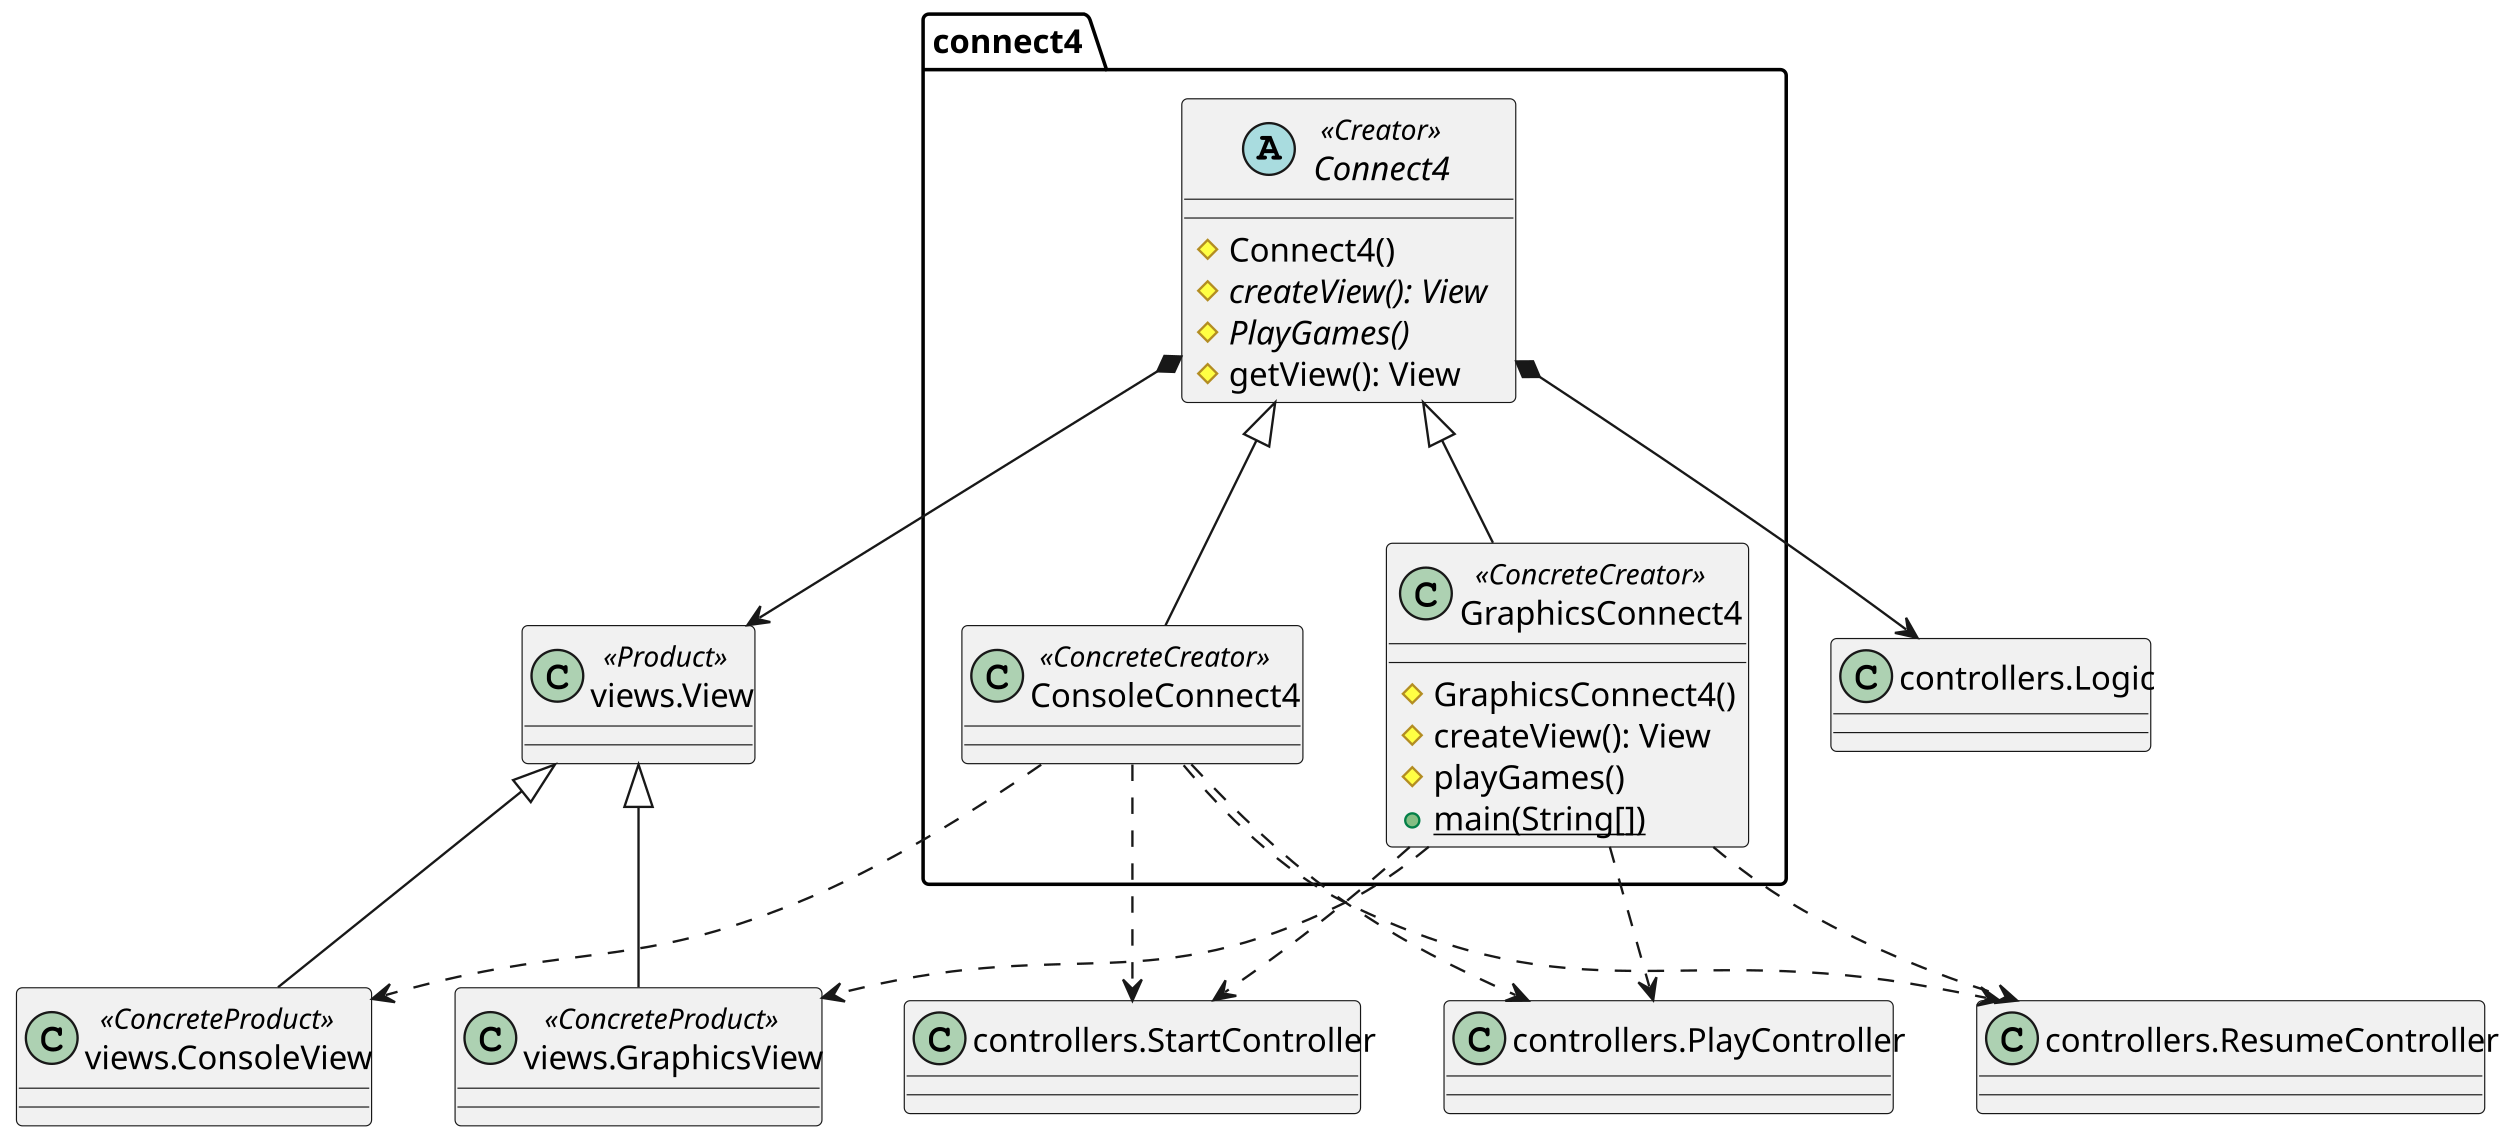
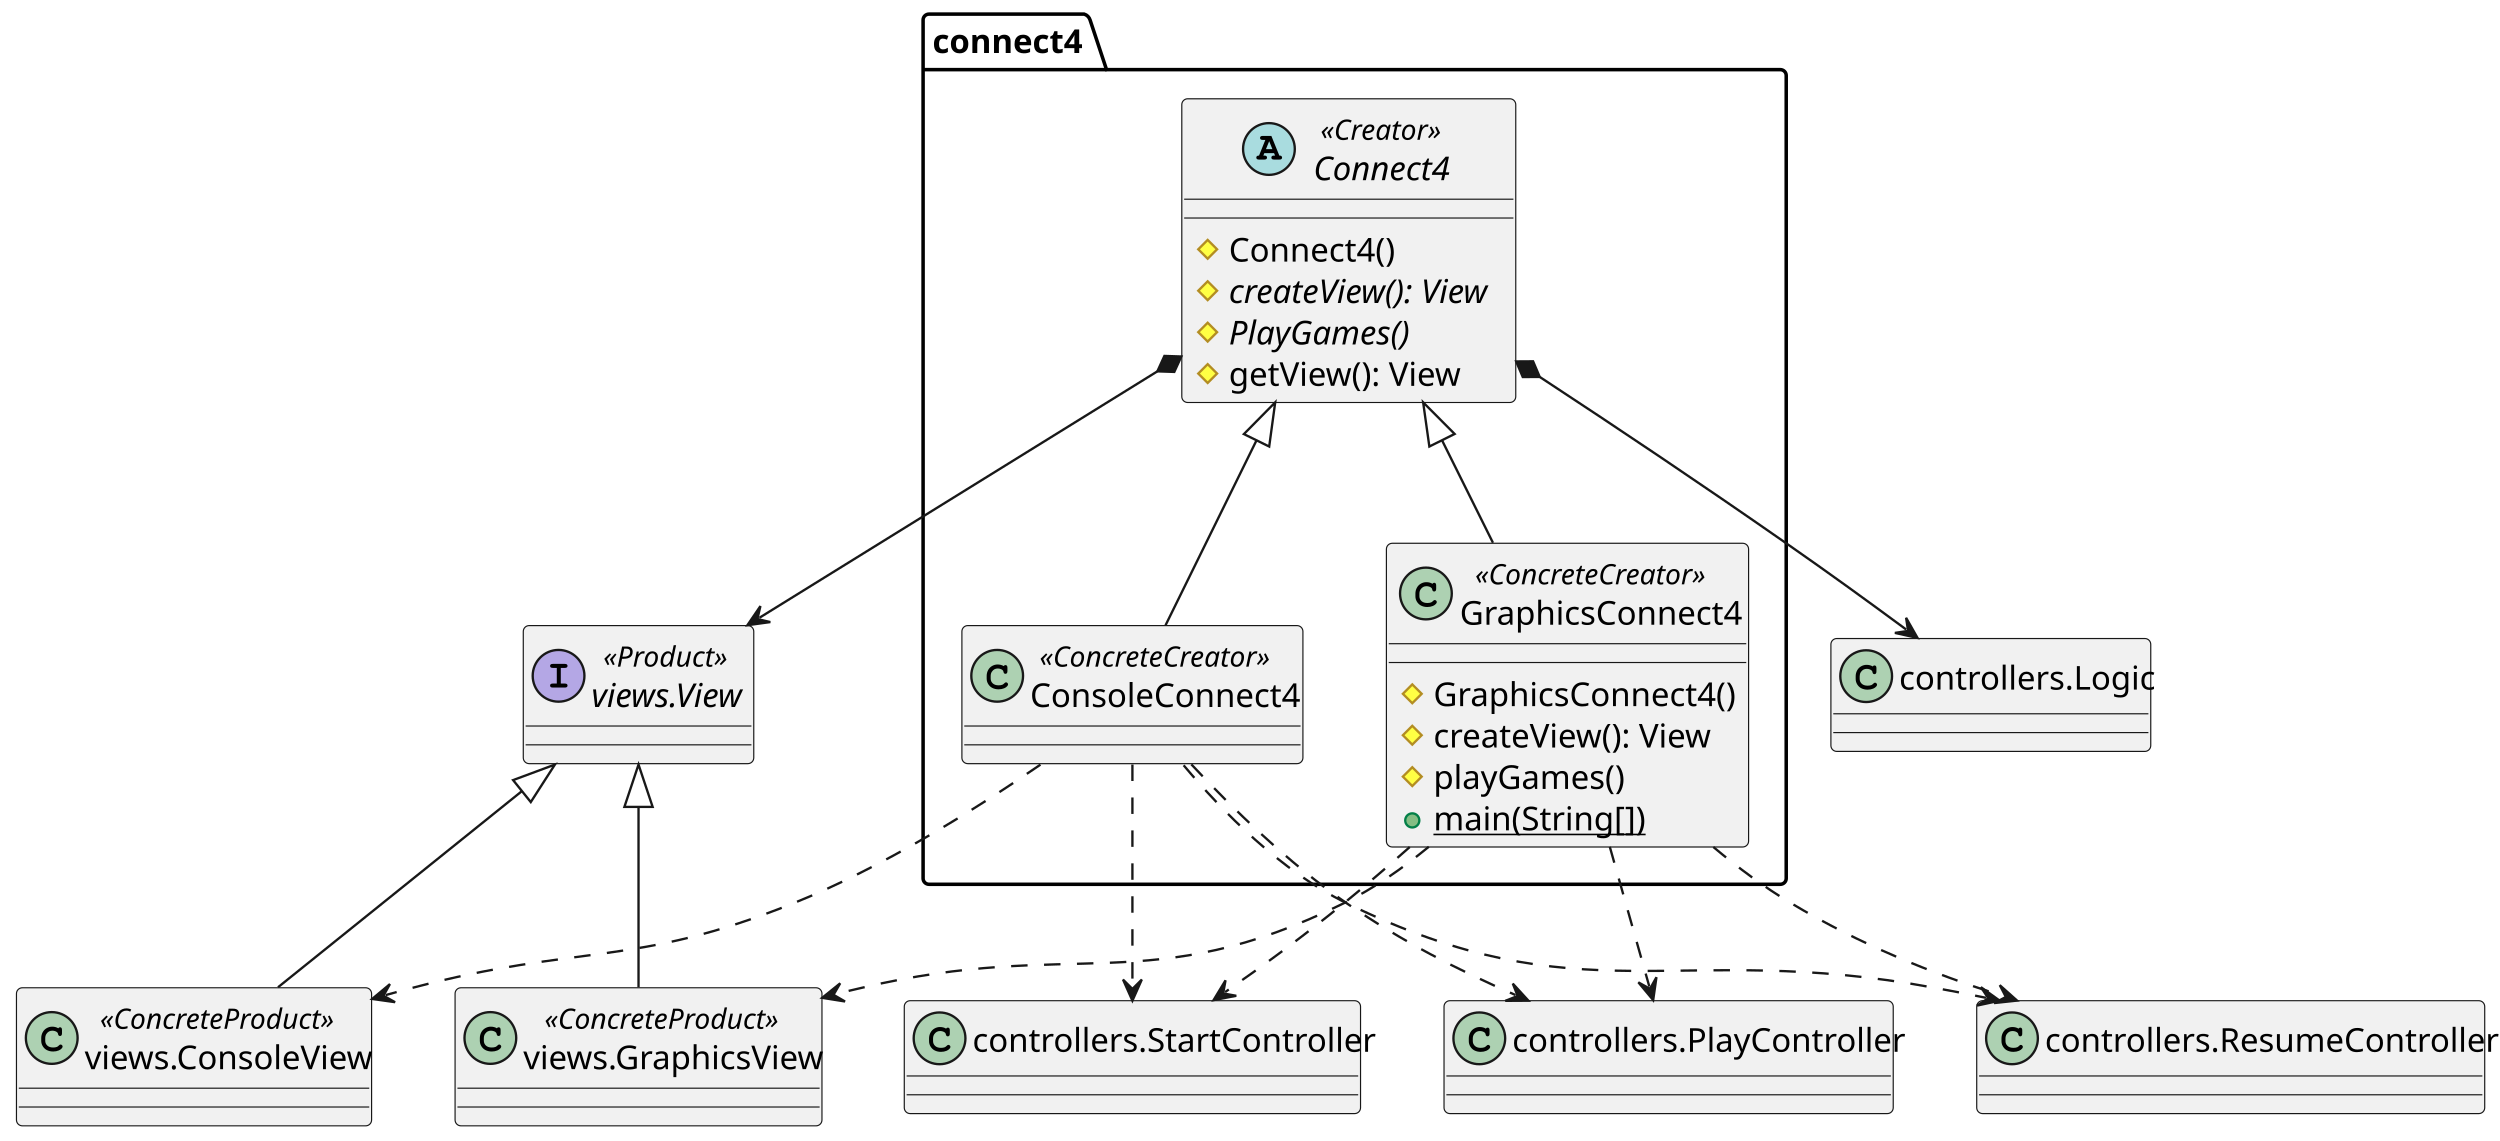
<svg xmlns="http://www.w3.org/2000/svg" contentStyleType="text/css" height="485px" preserveAspectRatio="none" style="width:1063px;height:485px;background:#FFFFFF;" version="1.1" viewBox="0 0 1063 485" width="1063px" zoomAndPan="magnify">
  <defs />
  <g>
    <g id="cluster_connect4">
      <path d="M395,6 L461,6 A3.75,3.75 0 0 1 463.5,8.5 L470.5,29.609 L757,29.609 A2.5,2.5 0 0 1 759.5,32.109 L759.5,373.5 A2.5,2.5 0 0 1 757,376 L395,376 A2.5,2.5 0 0 1 392.5,373.5 L392.5,8.5 A2.5,2.5 0 0 1 395,6 " fill="none" style="stroke:#000000;stroke-width:1.5;" />
      <line style="stroke:#000000;stroke-width:1.5;" x1="392.5" x2="470.5" y1="29.609" y2="29.609" />
      <text fill="#000000" font-family="sans-serif" font-size="14" font-weight="bold" lengthAdjust="spacing" textLength="65" x="396.5" y="22.533">connect4</text>
    </g>
    <g id="elem_Connect4">
      <rect codeLine="2" fill="#F1F1F1" height="129.141" id="Connect4" rx="2.5" ry="2.5" style="stroke:#181818;stroke-width:0.5;" width="142" x="502.5" y="42" />
      <ellipse cx="539.55" cy="63.352" fill="#A9DCDF" rx="11" ry="11" style="stroke:#181818;stroke-width:1.0;" />
      <path d="M541.737,65.117 L537.597,65.117 L537.175,66.148 L537.597,66.148 Q538.206,66.148 538.472,66.383 Q538.737,66.617 538.737,67.008 Q538.737,67.383 538.472,67.617 Q538.206,67.852 537.597,67.852 L535.3,67.852 Q534.691,67.852 534.441,67.617 Q534.175,67.383 534.175,66.992 Q534.175,66.617 534.456,66.383 Q534.722,66.133 535.347,66.148 L538.019,59.492 L536.909,59.492 Q536.3,59.492 536.034,59.258 Q535.769,59.023 535.769,58.633 Q535.769,58.258 536.034,58.023 Q536.3,57.789 536.909,57.789 L540.581,57.789 L543.972,66.148 Q544.566,66.148 544.753,66.289 Q545.144,66.555 545.144,67.008 Q545.144,67.383 544.878,67.617 Q544.628,67.852 544.019,67.852 L541.722,67.852 Q541.112,67.852 540.847,67.617 Q540.581,67.383 540.581,66.992 Q540.581,66.617 540.847,66.383 Q541.112,66.148 541.722,66.148 L542.144,66.148 L541.737,65.117 Z M541.019,63.414 L539.659,60.039 L538.284,63.414 L541.019,63.414 Z " fill="#000000" />
      <text fill="#000000" font-family="sans-serif" font-size="12" font-style="italic" lengthAdjust="spacing" textLength="55" x="561.45" y="59.457">«Creator»</text>
      <text fill="#000000" font-family="sans-serif" font-size="14" font-style="italic" lengthAdjust="spacing" textLength="61" x="558.45" y="76.627">Connect4</text>
      <line style="stroke:#181818;stroke-width:0.5;" x1="503.5" x2="643.5" y1="84.703" y2="84.703" />
      <line style="stroke:#181818;stroke-width:0.5;" x1="503.5" x2="643.5" y1="92.703" y2="92.703" />
      <polygon fill="#FFFF44" points="513.5,102.008,517.5,106.008,513.5,110.008,509.5,106.008" style="stroke:#B38D22;stroke-width:1.0;" />
      <text fill="#000000" font-family="sans-serif" font-size="14" lengthAdjust="spacing" textLength="71" x="522.5" y="111.236">Connect4()</text>
      <polygon fill="#FFFF44" points="513.5,119.617,517.5,123.617,513.5,127.617,509.5,123.617" style="stroke:#B38D22;stroke-width:1.0;" />
      <text fill="#000000" font-family="sans-serif" font-size="14" font-style="italic" lengthAdjust="spacing" textLength="116" x="522.5" y="128.846">createView(): View</text>
      <polygon fill="#FFFF44" points="513.5,137.227,517.5,141.227,513.5,145.227,509.5,141.227" style="stroke:#B38D22;stroke-width:1.0;" />
      <text fill="#000000" font-family="sans-serif" font-size="14" font-style="italic" lengthAdjust="spacing" textLength="82" x="522.5" y="146.455">PlayGames()</text>
      <polygon fill="#FFFF44" points="513.5,154.836,517.5,158.836,513.5,162.836,509.5,158.836" style="stroke:#B38D22;stroke-width:1.0;" />
      <text fill="#000000" font-family="sans-serif" font-size="14" lengthAdjust="spacing" textLength="96" x="522.5" y="164.065">getView(): View</text>
    </g>
    <g id="elem_ConsoleConnect4">
      <rect codeLine="3" fill="#F1F1F1" height="58.703" id="ConsoleConnect4" rx="2.5" ry="2.5" style="stroke:#181818;stroke-width:0.5;" width="145" x="409" y="266" />
      <ellipse cx="424" cy="287.352" fill="#ADD1B2" rx="11" ry="11" style="stroke:#181818;stroke-width:1.0;" />
      <path d="M426.766,283.227 Q426.922,283.008 427.109,282.898 Q427.297,282.789 427.516,282.789 Q427.891,282.789 428.125,283.055 Q428.359,283.305 428.359,283.914 L428.359,285.367 Q428.359,285.977 428.125,286.242 Q427.891,286.508 427.516,286.508 Q427.172,286.508 426.969,286.305 Q426.766,286.117 426.656,285.602 Q426.609,285.242 426.422,285.055 Q426.094,284.68 425.484,284.461 Q424.875,284.242 424.25,284.242 Q423.484,284.242 422.844,284.57 Q422.219,284.898 421.719,285.648 Q421.234,286.398 421.234,287.43 L421.234,288.523 Q421.234,289.758 422.125,290.586 Q423.016,291.398 424.609,291.398 Q425.547,291.398 426.203,291.148 Q426.594,290.992 427.016,290.555 Q427.281,290.289 427.422,290.211 Q427.578,290.133 427.781,290.133 Q428.109,290.133 428.359,290.398 Q428.625,290.648 428.625,290.992 Q428.625,291.336 428.281,291.742 Q427.781,292.32 426.984,292.648 Q425.906,293.102 424.609,293.102 Q423.094,293.102 421.891,292.477 Q420.906,291.977 420.219,290.914 Q419.531,289.836 419.531,288.555 L419.531,287.398 Q419.531,286.07 420.141,284.93 Q420.766,283.773 421.859,283.164 Q422.953,282.539 424.188,282.539 Q424.922,282.539 425.562,282.711 Q426.219,282.867 426.766,283.227 Z " fill="#000000" />
      <text fill="#000000" font-family="sans-serif" font-size="12" font-style="italic" lengthAdjust="spacing" textLength="105" x="442" y="283.457">«ConcreteCreator»</text>
      <text fill="#000000" font-family="sans-serif" font-size="14" lengthAdjust="spacing" textLength="113" x="438" y="300.627">ConsoleConnect4</text>
      <line style="stroke:#181818;stroke-width:0.5;" x1="410" x2="553" y1="308.703" y2="308.703" />
      <line style="stroke:#181818;stroke-width:0.5;" x1="410" x2="553" y1="316.703" y2="316.703" />
    </g>
    <g id="elem_GraphicsConnect4">
      <rect codeLine="4" fill="#F1F1F1" height="129.141" id="GraphicsConnect4" rx="2.5" ry="2.5" style="stroke:#181818;stroke-width:0.5;" width="154" x="589.5" y="231" />
      <ellipse cx="606.3" cy="252.352" fill="#ADD1B2" rx="11" ry="11" style="stroke:#181818;stroke-width:1.0;" />
      <path d="M609.066,248.227 Q609.222,248.008 609.409,247.898 Q609.597,247.789 609.816,247.789 Q610.191,247.789 610.425,248.055 Q610.659,248.305 610.659,248.914 L610.659,250.367 Q610.659,250.977 610.425,251.242 Q610.191,251.508 609.816,251.508 Q609.472,251.508 609.269,251.305 Q609.066,251.117 608.956,250.602 Q608.909,250.242 608.722,250.055 Q608.394,249.68 607.784,249.461 Q607.175,249.242 606.55,249.242 Q605.784,249.242 605.144,249.57 Q604.519,249.898 604.019,250.648 Q603.534,251.398 603.534,252.43 L603.534,253.523 Q603.534,254.758 604.425,255.586 Q605.316,256.398 606.909,256.398 Q607.847,256.398 608.503,256.148 Q608.894,255.992 609.316,255.555 Q609.581,255.289 609.722,255.211 Q609.878,255.133 610.081,255.133 Q610.409,255.133 610.659,255.398 Q610.925,255.648 610.925,255.992 Q610.925,256.336 610.581,256.742 Q610.081,257.32 609.284,257.648 Q608.206,258.102 606.909,258.102 Q605.394,258.102 604.191,257.477 Q603.206,256.977 602.519,255.914 Q601.831,254.836 601.831,253.555 L601.831,252.398 Q601.831,251.07 602.441,249.93 Q603.066,248.773 604.159,248.164 Q605.253,247.539 606.487,247.539 Q607.222,247.539 607.862,247.711 Q608.519,247.867 609.066,248.227 Z " fill="#000000" />
      <text fill="#000000" font-family="sans-serif" font-size="12" font-style="italic" lengthAdjust="spacing" textLength="105" x="627.2" y="248.457">«ConcreteCreator»</text>
      <text fill="#000000" font-family="sans-serif" font-size="14" lengthAdjust="spacing" textLength="118" x="620.7" y="265.627">GraphicsConnect4</text>
      <line style="stroke:#181818;stroke-width:0.5;" x1="590.5" x2="742.5" y1="273.703" y2="273.703" />
      <line style="stroke:#181818;stroke-width:0.5;" x1="590.5" x2="742.5" y1="281.703" y2="281.703" />
      <polygon fill="#FFFF44" points="600.5,291.008,604.5,295.008,600.5,299.008,596.5,295.008" style="stroke:#B38D22;stroke-width:1.0;" />
      <text fill="#000000" font-family="sans-serif" font-size="14" lengthAdjust="spacing" textLength="128" x="609.5" y="300.236">GraphicsConnect4()</text>
      <polygon fill="#FFFF44" points="600.5,308.617,604.5,312.617,600.5,316.617,596.5,312.617" style="stroke:#B38D22;stroke-width:1.0;" />
      <text fill="#000000" font-family="sans-serif" font-size="14" lengthAdjust="spacing" textLength="116" x="609.5" y="317.846">createView(): View</text>
      <polygon fill="#FFFF44" points="600.5,326.227,604.5,330.227,600.5,334.227,596.5,330.227" style="stroke:#B38D22;stroke-width:1.0;" />
      <text fill="#000000" font-family="sans-serif" font-size="14" lengthAdjust="spacing" textLength="81" x="609.5" y="335.455">playGames()</text>
      <ellipse cx="600.5" cy="348.836" fill="#84BE84" rx="3" ry="3" style="stroke:#038048;stroke-width:1.0;" />
      <text fill="#000000" font-family="sans-serif" font-size="14" lengthAdjust="spacing" text-decoration="underline" textLength="85" x="609.5" y="353.065">main(String[])</text>
    </g>
    <g id="elem_ConsoleView">
      <rect codeLine="5" fill="#F1F1F1" height="58.703" id="ConsoleView" rx="2.5" ry="2.5" style="stroke:#181818;stroke-width:0.5;" width="151" x="7" y="420" />
      <ellipse cx="22" cy="441.352" fill="#ADD1B2" rx="11" ry="11" style="stroke:#181818;stroke-width:1.0;" />
      <path d="M24.766,437.227 Q24.922,437.008 25.109,436.898 Q25.297,436.789 25.516,436.789 Q25.891,436.789 26.125,437.055 Q26.359,437.305 26.359,437.914 L26.359,439.367 Q26.359,439.977 26.125,440.242 Q25.891,440.508 25.516,440.508 Q25.172,440.508 24.969,440.305 Q24.766,440.117 24.656,439.602 Q24.609,439.242 24.422,439.055 Q24.094,438.68 23.484,438.461 Q22.875,438.242 22.25,438.242 Q21.484,438.242 20.844,438.57 Q20.219,438.898 19.719,439.648 Q19.234,440.398 19.234,441.43 L19.234,442.523 Q19.234,443.758 20.125,444.586 Q21.016,445.398 22.609,445.398 Q23.547,445.398 24.203,445.148 Q24.594,444.992 25.016,444.555 Q25.281,444.289 25.422,444.211 Q25.578,444.133 25.781,444.133 Q26.109,444.133 26.359,444.398 Q26.625,444.648 26.625,444.992 Q26.625,445.336 26.281,445.742 Q25.781,446.32 24.984,446.648 Q23.906,447.102 22.609,447.102 Q21.094,447.102 19.891,446.477 Q18.906,445.977 18.219,444.914 Q17.531,443.836 17.531,442.555 L17.531,441.398 Q17.531,440.07 18.141,438.93 Q18.766,437.773 19.859,437.164 Q20.953,436.539 22.188,436.539 Q22.922,436.539 23.562,436.711 Q24.219,436.867 24.766,437.227 Z " fill="#000000" />
      <text fill="#000000" font-family="sans-serif" font-size="12" font-style="italic" lengthAdjust="spacing" textLength="106" x="42.5" y="437.457">«ConcreteProduct»</text>
      <text fill="#000000" font-family="sans-serif" font-size="14" lengthAdjust="spacing" textLength="119" x="36" y="454.627">views.ConsoleView</text>
      <line style="stroke:#181818;stroke-width:0.5;" x1="8" x2="157" y1="462.703" y2="462.703" />
      <line style="stroke:#181818;stroke-width:0.5;" x1="8" x2="157" y1="470.703" y2="470.703" />
    </g>
    <g id="elem_GraphicsView">
      <rect codeLine="6" fill="#F1F1F1" height="58.703" id="GraphicsView" rx="2.5" ry="2.5" style="stroke:#181818;stroke-width:0.5;" width="156" x="193.5" y="420" />
      <ellipse cx="208.5" cy="441.352" fill="#ADD1B2" rx="11" ry="11" style="stroke:#181818;stroke-width:1.0;" />
      <path d="M211.266,437.227 Q211.422,437.008 211.609,436.898 Q211.797,436.789 212.016,436.789 Q212.391,436.789 212.625,437.055 Q212.859,437.305 212.859,437.914 L212.859,439.367 Q212.859,439.977 212.625,440.242 Q212.391,440.508 212.016,440.508 Q211.672,440.508 211.469,440.305 Q211.266,440.117 211.156,439.602 Q211.109,439.242 210.922,439.055 Q210.594,438.68 209.984,438.461 Q209.375,438.242 208.75,438.242 Q207.984,438.242 207.344,438.57 Q206.719,438.898 206.219,439.648 Q205.734,440.398 205.734,441.43 L205.734,442.523 Q205.734,443.758 206.625,444.586 Q207.516,445.398 209.109,445.398 Q210.047,445.398 210.703,445.148 Q211.094,444.992 211.516,444.555 Q211.781,444.289 211.922,444.211 Q212.078,444.133 212.281,444.133 Q212.609,444.133 212.859,444.398 Q213.125,444.648 213.125,444.992 Q213.125,445.336 212.781,445.742 Q212.281,446.32 211.484,446.648 Q210.406,447.102 209.109,447.102 Q207.594,447.102 206.391,446.477 Q205.406,445.977 204.719,444.914 Q204.031,443.836 204.031,442.555 L204.031,441.398 Q204.031,440.07 204.641,438.93 Q205.266,437.773 206.359,437.164 Q207.453,436.539 208.688,436.539 Q209.422,436.539 210.062,436.711 Q210.719,436.867 211.266,437.227 Z " fill="#000000" />
      <text fill="#000000" font-family="sans-serif" font-size="12" font-style="italic" lengthAdjust="spacing" textLength="106" x="231.5" y="437.457">«ConcreteProduct»</text>
      <text fill="#000000" font-family="sans-serif" font-size="14" lengthAdjust="spacing" textLength="124" x="222.5" y="454.627">views.GraphicsView</text>
      <line style="stroke:#181818;stroke-width:0.5;" x1="194.5" x2="348.5" y1="462.703" y2="462.703" />
      <line style="stroke:#181818;stroke-width:0.5;" x1="194.5" x2="348.5" y1="470.703" y2="470.703" />
    </g>
    <g id="elem_View">
-       <rect codeLine="7" fill="#F1F1F1" height="58.703" id="View" rx="2.5" ry="2.5" style="stroke:#181818;stroke-width:0.5;" width="99" x="222" y="266" />
-       <ellipse cx="237" cy="287.352" fill="#ADD1B2" rx="11" ry="11" style="stroke:#181818;stroke-width:1.0;" />
-       <path d="M239.766,283.227 Q239.922,283.008 240.109,282.898 Q240.297,282.789 240.516,282.789 Q240.891,282.789 241.125,283.055 Q241.359,283.305 241.359,283.914 L241.359,285.367 Q241.359,285.977 241.125,286.242 Q240.891,286.508 240.516,286.508 Q240.172,286.508 239.969,286.305 Q239.766,286.117 239.656,285.602 Q239.609,285.242 239.422,285.055 Q239.094,284.68 238.484,284.461 Q237.875,284.242 237.25,284.242 Q236.484,284.242 235.844,284.57 Q235.219,284.898 234.719,285.648 Q234.234,286.398 234.234,287.43 L234.234,288.523 Q234.234,289.758 235.125,290.586 Q236.016,291.398 237.609,291.398 Q238.547,291.398 239.203,291.148 Q239.594,290.992 240.016,290.555 Q240.281,290.289 240.422,290.211 Q240.578,290.133 240.781,290.133 Q241.109,290.133 241.359,290.398 Q241.625,290.648 241.625,290.992 Q241.625,291.336 241.281,291.742 Q240.781,292.32 239.984,292.648 Q238.906,293.102 237.609,293.102 Q236.094,293.102 234.891,292.477 Q233.906,291.977 233.219,290.914 Q232.531,289.836 232.531,288.555 L232.531,287.398 Q232.531,286.07 233.141,284.93 Q233.766,283.773 234.859,283.164 Q235.953,282.539 237.188,282.539 Q237.922,282.539 238.562,282.711 Q239.219,282.867 239.766,283.227 Z " fill="#000000" />
+       <rect codeLine="7" fill="#F1F1F1" height="58.703" id="View" rx="2.5" ry="2.5" style="stroke:#181818;stroke-width:0.5;" width="98" x="222.5" y="266" />
+       <ellipse cx="237.5" cy="287.352" fill="#B4A7E5" rx="11" ry="11" style="stroke:#181818;stroke-width:1.0;" />
+       <path d="M238.453,283.992 L238.453,290.648 L240.172,290.648 Q240.781,290.648 241.047,290.883 Q241.312,291.117 241.312,291.508 Q241.312,291.883 241.047,292.117 Q240.781,292.352 240.172,292.352 L235.031,292.352 Q234.422,292.352 234.156,292.117 Q233.891,291.883 233.891,291.492 Q233.891,291.117 234.156,290.883 Q234.422,290.648 235.031,290.648 L236.75,290.648 L236.75,283.992 L235.031,283.992 Q234.422,283.992 234.156,283.758 Q233.891,283.523 233.891,283.133 Q233.891,282.758 234.156,282.523 Q234.422,282.289 235.031,282.289 L240.172,282.289 Q240.781,282.289 241.047,282.523 Q241.312,282.758 241.312,283.133 Q241.312,283.523 241.047,283.758 Q240.781,283.992 240.172,283.992 L238.453,283.992 Z " fill="#000000" />
      <text fill="#000000" font-family="sans-serif" font-size="12" font-style="italic" lengthAdjust="spacing" textLength="56" x="256.5" y="283.457">«Product»</text>
-       <text fill="#000000" font-family="sans-serif" font-size="14" lengthAdjust="spacing" textLength="67" x="251" y="300.627">views.View</text>
-       <line style="stroke:#181818;stroke-width:0.5;" x1="223" x2="320" y1="308.703" y2="308.703" />
-       <line style="stroke:#181818;stroke-width:0.5;" x1="223" x2="320" y1="316.703" y2="316.703" />
+       <text fill="#000000" font-family="sans-serif" font-size="14" font-style="italic" lengthAdjust="spacing" textLength="66" x="251.5" y="300.627">views.View</text>
+       <line style="stroke:#181818;stroke-width:0.5;" x1="223.5" x2="319.5" y1="308.703" y2="308.703" />
+       <line style="stroke:#181818;stroke-width:0.5;" x1="223.5" x2="319.5" y1="316.703" y2="316.703" />
    </g>
    <g id="elem_Logic">
      <rect codeLine="8" fill="#F1F1F1" height="48" id="Logic" rx="2.5" ry="2.5" style="stroke:#181818;stroke-width:0.5;" width="136" x="778.5" y="271.5" />
      <ellipse cx="793.5" cy="287.5" fill="#ADD1B2" rx="11" ry="11" style="stroke:#181818;stroke-width:1.0;" />
      <path d="M796.266,283.375 Q796.422,283.156 796.609,283.047 Q796.797,282.938 797.016,282.938 Q797.391,282.938 797.625,283.203 Q797.859,283.453 797.859,284.062 L797.859,285.516 Q797.859,286.125 797.625,286.391 Q797.391,286.656 797.016,286.656 Q796.672,286.656 796.469,286.453 Q796.266,286.266 796.156,285.75 Q796.109,285.391 795.922,285.203 Q795.594,284.828 794.984,284.609 Q794.375,284.391 793.75,284.391 Q792.984,284.391 792.344,284.719 Q791.719,285.047 791.219,285.797 Q790.734,286.547 790.734,287.578 L790.734,288.672 Q790.734,289.906 791.625,290.734 Q792.516,291.547 794.109,291.547 Q795.047,291.547 795.703,291.297 Q796.094,291.141 796.516,290.703 Q796.781,290.438 796.922,290.359 Q797.078,290.281 797.281,290.281 Q797.609,290.281 797.859,290.547 Q798.125,290.797 798.125,291.141 Q798.125,291.484 797.781,291.891 Q797.281,292.469 796.484,292.797 Q795.406,293.25 794.109,293.25 Q792.594,293.25 791.391,292.625 Q790.406,292.125 789.719,291.062 Q789.031,289.984 789.031,288.703 L789.031,287.547 Q789.031,286.219 789.641,285.078 Q790.266,283.922 791.359,283.312 Q792.453,282.688 793.688,282.688 Q794.422,282.688 795.062,282.859 Q795.719,283.016 796.266,283.375 Z " fill="#000000" />
      <text fill="#000000" font-family="sans-serif" font-size="14" lengthAdjust="spacing" textLength="104" x="807.5" y="293.228">controllers.Logic</text>
      <line style="stroke:#181818;stroke-width:0.5;" x1="779.5" x2="913.5" y1="303.5" y2="303.5" />
      <line style="stroke:#181818;stroke-width:0.5;" x1="779.5" x2="913.5" y1="311.5" y2="311.5" />
    </g>
    <g id="elem_StartController">
      <rect codeLine="9" fill="#F1F1F1" height="48" id="StartController" rx="2.5" ry="2.5" style="stroke:#181818;stroke-width:0.5;" width="194" x="384.5" y="425.5" />
      <ellipse cx="399.5" cy="441.5" fill="#ADD1B2" rx="11" ry="11" style="stroke:#181818;stroke-width:1.0;" />
      <path d="M402.266,437.375 Q402.422,437.156 402.609,437.047 Q402.797,436.938 403.016,436.938 Q403.391,436.938 403.625,437.203 Q403.859,437.453 403.859,438.062 L403.859,439.516 Q403.859,440.125 403.625,440.391 Q403.391,440.656 403.016,440.656 Q402.672,440.656 402.469,440.453 Q402.266,440.266 402.156,439.75 Q402.109,439.391 401.922,439.203 Q401.594,438.828 400.984,438.609 Q400.375,438.391 399.75,438.391 Q398.984,438.391 398.344,438.719 Q397.719,439.047 397.219,439.797 Q396.734,440.547 396.734,441.578 L396.734,442.672 Q396.734,443.906 397.625,444.734 Q398.516,445.547 400.109,445.547 Q401.047,445.547 401.703,445.297 Q402.094,445.141 402.516,444.703 Q402.781,444.438 402.922,444.359 Q403.078,444.281 403.281,444.281 Q403.609,444.281 403.859,444.547 Q404.125,444.797 404.125,445.141 Q404.125,445.484 403.781,445.891 Q403.281,446.469 402.484,446.797 Q401.406,447.25 400.109,447.25 Q398.594,447.25 397.391,446.625 Q396.406,446.125 395.719,445.062 Q395.031,443.984 395.031,442.703 L395.031,441.547 Q395.031,440.219 395.641,439.078 Q396.266,437.922 397.359,437.312 Q398.453,436.688 399.688,436.688 Q400.422,436.688 401.062,436.859 Q401.719,437.016 402.266,437.375 Z " fill="#000000" />
      <text fill="#000000" font-family="sans-serif" font-size="14" lengthAdjust="spacing" textLength="162" x="413.5" y="447.228">controllers.StartController</text>
      <line style="stroke:#181818;stroke-width:0.5;" x1="385.5" x2="577.5" y1="457.5" y2="457.5" />
      <line style="stroke:#181818;stroke-width:0.5;" x1="385.5" x2="577.5" y1="465.5" y2="465.5" />
    </g>
    <g id="elem_PlayController">
      <rect codeLine="10" fill="#F1F1F1" height="48" id="PlayController" rx="2.5" ry="2.5" style="stroke:#181818;stroke-width:0.5;" width="191" x="614" y="425.5" />
      <ellipse cx="629" cy="441.5" fill="#ADD1B2" rx="11" ry="11" style="stroke:#181818;stroke-width:1.0;" />
      <path d="M631.766,437.375 Q631.922,437.156 632.109,437.047 Q632.297,436.938 632.516,436.938 Q632.891,436.938 633.125,437.203 Q633.359,437.453 633.359,438.062 L633.359,439.516 Q633.359,440.125 633.125,440.391 Q632.891,440.656 632.516,440.656 Q632.172,440.656 631.969,440.453 Q631.766,440.266 631.656,439.75 Q631.609,439.391 631.422,439.203 Q631.094,438.828 630.484,438.609 Q629.875,438.391 629.25,438.391 Q628.484,438.391 627.844,438.719 Q627.219,439.047 626.719,439.797 Q626.234,440.547 626.234,441.578 L626.234,442.672 Q626.234,443.906 627.125,444.734 Q628.016,445.547 629.609,445.547 Q630.547,445.547 631.203,445.297 Q631.594,445.141 632.016,444.703 Q632.281,444.438 632.422,444.359 Q632.578,444.281 632.781,444.281 Q633.109,444.281 633.359,444.547 Q633.625,444.797 633.625,445.141 Q633.625,445.484 633.281,445.891 Q632.781,446.469 631.984,446.797 Q630.906,447.25 629.609,447.25 Q628.094,447.25 626.891,446.625 Q625.906,446.125 625.219,445.062 Q624.531,443.984 624.531,442.703 L624.531,441.547 Q624.531,440.219 625.141,439.078 Q625.766,437.922 626.859,437.312 Q627.953,436.688 629.188,436.688 Q629.922,436.688 630.562,436.859 Q631.219,437.016 631.766,437.375 Z " fill="#000000" />
      <text fill="#000000" font-family="sans-serif" font-size="14" lengthAdjust="spacing" textLength="159" x="643" y="447.228">controllers.PlayController</text>
      <line style="stroke:#181818;stroke-width:0.5;" x1="615" x2="804" y1="457.5" y2="457.5" />
      <line style="stroke:#181818;stroke-width:0.5;" x1="615" x2="804" y1="465.5" y2="465.5" />
    </g>
    <g id="elem_ResumeController">
      <rect codeLine="11" fill="#F1F1F1" height="48" id="ResumeController" rx="2.5" ry="2.5" style="stroke:#181818;stroke-width:0.5;" width="216" x="840.5" y="425.5" />
      <ellipse cx="855.5" cy="441.5" fill="#ADD1B2" rx="11" ry="11" style="stroke:#181818;stroke-width:1.0;" />
      <path d="M858.266,437.375 Q858.422,437.156 858.609,437.047 Q858.797,436.938 859.016,436.938 Q859.391,436.938 859.625,437.203 Q859.859,437.453 859.859,438.062 L859.859,439.516 Q859.859,440.125 859.625,440.391 Q859.391,440.656 859.016,440.656 Q858.672,440.656 858.469,440.453 Q858.266,440.266 858.156,439.75 Q858.109,439.391 857.922,439.203 Q857.594,438.828 856.984,438.609 Q856.375,438.391 855.75,438.391 Q854.984,438.391 854.344,438.719 Q853.719,439.047 853.219,439.797 Q852.734,440.547 852.734,441.578 L852.734,442.672 Q852.734,443.906 853.625,444.734 Q854.516,445.547 856.109,445.547 Q857.047,445.547 857.703,445.297 Q858.094,445.141 858.516,444.703 Q858.781,444.438 858.922,444.359 Q859.078,444.281 859.281,444.281 Q859.609,444.281 859.859,444.547 Q860.125,444.797 860.125,445.141 Q860.125,445.484 859.781,445.891 Q859.281,446.469 858.484,446.797 Q857.406,447.25 856.109,447.25 Q854.594,447.25 853.391,446.625 Q852.406,446.125 851.719,445.062 Q851.031,443.984 851.031,442.703 L851.031,441.547 Q851.031,440.219 851.641,439.078 Q852.266,437.922 853.359,437.312 Q854.453,436.688 855.688,436.688 Q856.422,436.688 857.062,436.859 Q857.719,437.016 858.266,437.375 Z " fill="#000000" />
      <text fill="#000000" font-family="sans-serif" font-size="14" lengthAdjust="spacing" textLength="184" x="869.5" y="447.228">controllers.ResumeController</text>
      <line style="stroke:#181818;stroke-width:0.5;" x1="841.5" x2="1055.5" y1="457.5" y2="457.5" />
      <line style="stroke:#181818;stroke-width:0.5;" x1="841.5" x2="1055.5" y1="465.5" y2="465.5" />
    </g>
    <g id="link_Connect4_ConsoleConnect4">
      <path codeLine="13" d="M534.277,187.222 C518.447,219.412 507.95,240.74 495.58,265.88 " fill="none" id="Connect4-backto-ConsoleConnect4" style="stroke:#181818;stroke-width:1.0;" />
      <polygon fill="none" points="542.22,171.07,528.893,184.575,539.661,189.87,542.22,171.07" style="stroke:#181818;stroke-width:1.0;" />
    </g>
    <g id="link_Connect4_GraphicsConnect4">
      <path codeLine="14" d="M613.133,187.188 C622.713,206.458 625.23,211.51 634.81,230.79 " fill="none" id="Connect4-backto-GraphicsConnect4" style="stroke:#181818;stroke-width:1.0;" />
      <polygon fill="none" points="605.12,171.07,607.76,189.859,618.506,184.517,605.12,171.07" style="stroke:#181818;stroke-width:1.0;" />
    </g>
    <g id="link_Connect4_View">
      <path codeLine="15" d="M492.108,157.898 C435.088,193.208 372.061,232.231 322.891,262.681 " fill="none" id="Connect4-View" style="stroke:#181818;stroke-width:1.0;" />
      <polygon fill="#181818" points="502.31,151.58,495.103,151.338,492.108,157.898,499.315,158.14,502.31,151.58" style="stroke:#181818;stroke-width:1.0;" />
      <polygon fill="#181818" points="317.79,265.84,327.548,264.502,322.041,263.207,323.336,257.701,317.79,265.84" style="stroke:#181818;stroke-width:1.0;" />
    </g>
    <g id="link_Connect4_Logic">
      <path codeLine="16" d="M654.689,160.268 C689.549,183.168 721.97,204.86 759.5,231 C778.22,244.04 794.034,255.504 810.505,267.674 " fill="none" id="Connect4-Logic" style="stroke:#181818;stroke-width:1.0;" />
      <polygon fill="#181818" points="644.66,153.68,647.479,160.317,654.689,160.268,651.871,153.631,644.66,153.68" style="stroke:#181818;stroke-width:1.0;" />
      <polygon fill="#181818" points="815.33,271.24,810.469,262.674,811.309,268.269,805.715,269.108,815.33,271.24" style="stroke:#181818;stroke-width:1.0;" />
    </g>
    <g id="link_GraphicsConnect4_GraphicsView">
      <path codeLine="18" d="M607.52,360.04 C596.35,369.26 584.16,377.74 571.5,384 C488.57,424.99 456.51,398.67 366.5,420 C360.97,421.31 361.088,421.217 355.378,422.737 " fill="none" id="GraphicsConnect4-to-GraphicsView" style="stroke:#181818;stroke-width:1.0;stroke-dasharray:7.0,7.0;" />
      <polygon fill="#181818" points="349.58,424.28,359.306,425.83,354.412,422.994,357.248,418.099,349.58,424.28" style="stroke:#181818;stroke-width:1.0;" />
    </g>
    <g id="link_ConsoleConnect4_ConsoleView">
-       <path codeLine="19" d="M442.71,325.14 C414.96,344.38 376.02,368.87 338.5,384 C269.69,411.74 247.25,401.12 175.5,420 C169.87,421.48 169.831,421.437 164.001,423.097 " fill="none" id="ConsoleConnect4-to-ConsoleView" style="stroke:#181818;stroke-width:1.0;stroke-dasharray:7.0,7.0;" />
-       <polygon fill="#181818" points="158.23,424.74,167.981,426.122,163.039,423.371,165.791,418.428,158.23,424.74" style="stroke:#181818;stroke-width:1.0;" />
+       <path codeLine="19" d="M442.4,325.12 C414.44,344.34 375.23,368.83 337.5,384 C269.07,411.52 246.81,401.18 175.5,420 C169.87,421.49 169.83,421.444 164.01,423.104 " fill="none" id="ConsoleConnect4-to-ConsoleView" style="stroke:#181818;stroke-width:1.0;stroke-dasharray:7.0,7.0;" />
+       <polygon fill="#181818" points="158.24,424.75,167.992,426.128,163.048,423.379,165.798,418.435,158.24,424.75" style="stroke:#181818;stroke-width:1.0;" />
    </g>
    <g id="link_ConsoleConnect4_StartController">
      <path codeLine="21" d="M481.5,325.09 C481.5,354.16 481.5,392.63 481.5,419.5 " fill="none" id="ConsoleConnect4-to-StartController" style="stroke:#181818;stroke-width:1.0;stroke-dasharray:7.0,7.0;" />
      <polygon fill="#181818" points="481.5,425.5,485.5,416.5,481.5,420.5,477.5,416.5,481.5,425.5" style="stroke:#181818;stroke-width:1.0;" />
    </g>
    <g id="link_ConsoleConnect4_PlayController">
      <path codeLine="22" d="M506.56,325.01 C523.8,343.46 547.95,367.1 572.5,384 C596.32,400.4 619.461,412.21 644.391,423.09 " fill="none" id="ConsoleConnect4-to-PlayController" style="stroke:#181818;stroke-width:1.0;stroke-dasharray:7.0,7.0;" />
      <polygon fill="#181818" points="649.89,425.49,643.241,418.224,645.307,423.49,640.041,425.556,649.89,425.49" style="stroke:#181818;stroke-width:1.0;" />
    </g>
    <g id="link_ConsoleConnect4_ResumeController">
      <path codeLine="23" d="M503.28,325.4 C519.95,345.27 544.73,370.44 572.5,384 C673.37,433.27 712.11,399.6 822.5,420 C831.54,421.67 835.046,422.317 844.416,424.267 " fill="none" id="ConsoleConnect4-to-ResumeController" style="stroke:#181818;stroke-width:1.0;stroke-dasharray:7.0,7.0;" />
      <polygon fill="#181818" points="850.29,425.49,842.294,419.74,845.395,424.471,840.664,427.572,850.29,425.49" style="stroke:#181818;stroke-width:1.0;" />
    </g>
    <g id="link_GraphicsConnect4_StartController">
      <path codeLine="24" d="M599.42,360.15 C590.19,368.35 580.72,376.5 571.5,384 C553.76,398.44 537.986,409.964 520.916,421.834 " fill="none" id="GraphicsConnect4-to-StartController" style="stroke:#181818;stroke-width:1.0;stroke-dasharray:7.0,7.0;" />
      <polygon fill="#181818" points="515.99,425.26,525.663,423.406,520.095,422.406,521.096,416.838,515.99,425.26" style="stroke:#181818;stroke-width:1.0;" />
    </g>
    <g id="link_GraphicsConnect4_PlayController">
      <path codeLine="25" d="M684.49,360.08 C691.02,383.18 696.364,402.087 701.294,419.487 " fill="none" id="GraphicsConnect4-to-PlayController" style="stroke:#181818;stroke-width:1.0;stroke-dasharray:7.0,7.0;" />
      <polygon fill="#181818" points="702.93,425.26,704.325,415.51,701.567,420.449,696.628,417.691,702.93,425.26" style="stroke:#181818;stroke-width:1.0;" />
    </g>
    <g id="link_GraphicsConnect4_ResumeController">
      <path codeLine="26" d="M728.51,360.15 C738.97,368.91 750.14,377.22 761.5,384 C790.99,401.6 820.256,413.47 851.946,423.62 " fill="none" id="GraphicsConnect4-to-ResumeController" style="stroke:#181818;stroke-width:1.0;stroke-dasharray:7.0,7.0;" />
      <polygon fill="#181818" points="857.66,425.45,850.309,418.895,852.898,423.925,847.869,426.514,857.66,425.45" style="stroke:#181818;stroke-width:1.0;" />
    </g>
    <g id="link_View_ConsoleView">
      <path codeLine="28" d="M221.924,336.372 C188.244,363.462 151.95,392.65 118.21,419.78 " fill="none" id="View-backto-ConsoleView" style="stroke:#181818;stroke-width:1.0;" />
      <polygon fill="none" points="235.95,325.09,218.164,331.696,225.685,341.047,235.95,325.09" style="stroke:#181818;stroke-width:1.0;" />
    </g>
    <g id="link_View_GraphicsView">
      <path codeLine="29" d="M271.5,343.09 C271.5,370.18 271.5,392.65 271.5,419.78 " fill="none" id="View-backto-GraphicsView" style="stroke:#181818;stroke-width:1.0;" />
      <polygon fill="none" points="271.5,325.09,265.5,343.09,277.5,343.09,271.5,325.09" style="stroke:#181818;stroke-width:1.0;" />
    </g>
  </g>
</svg>
